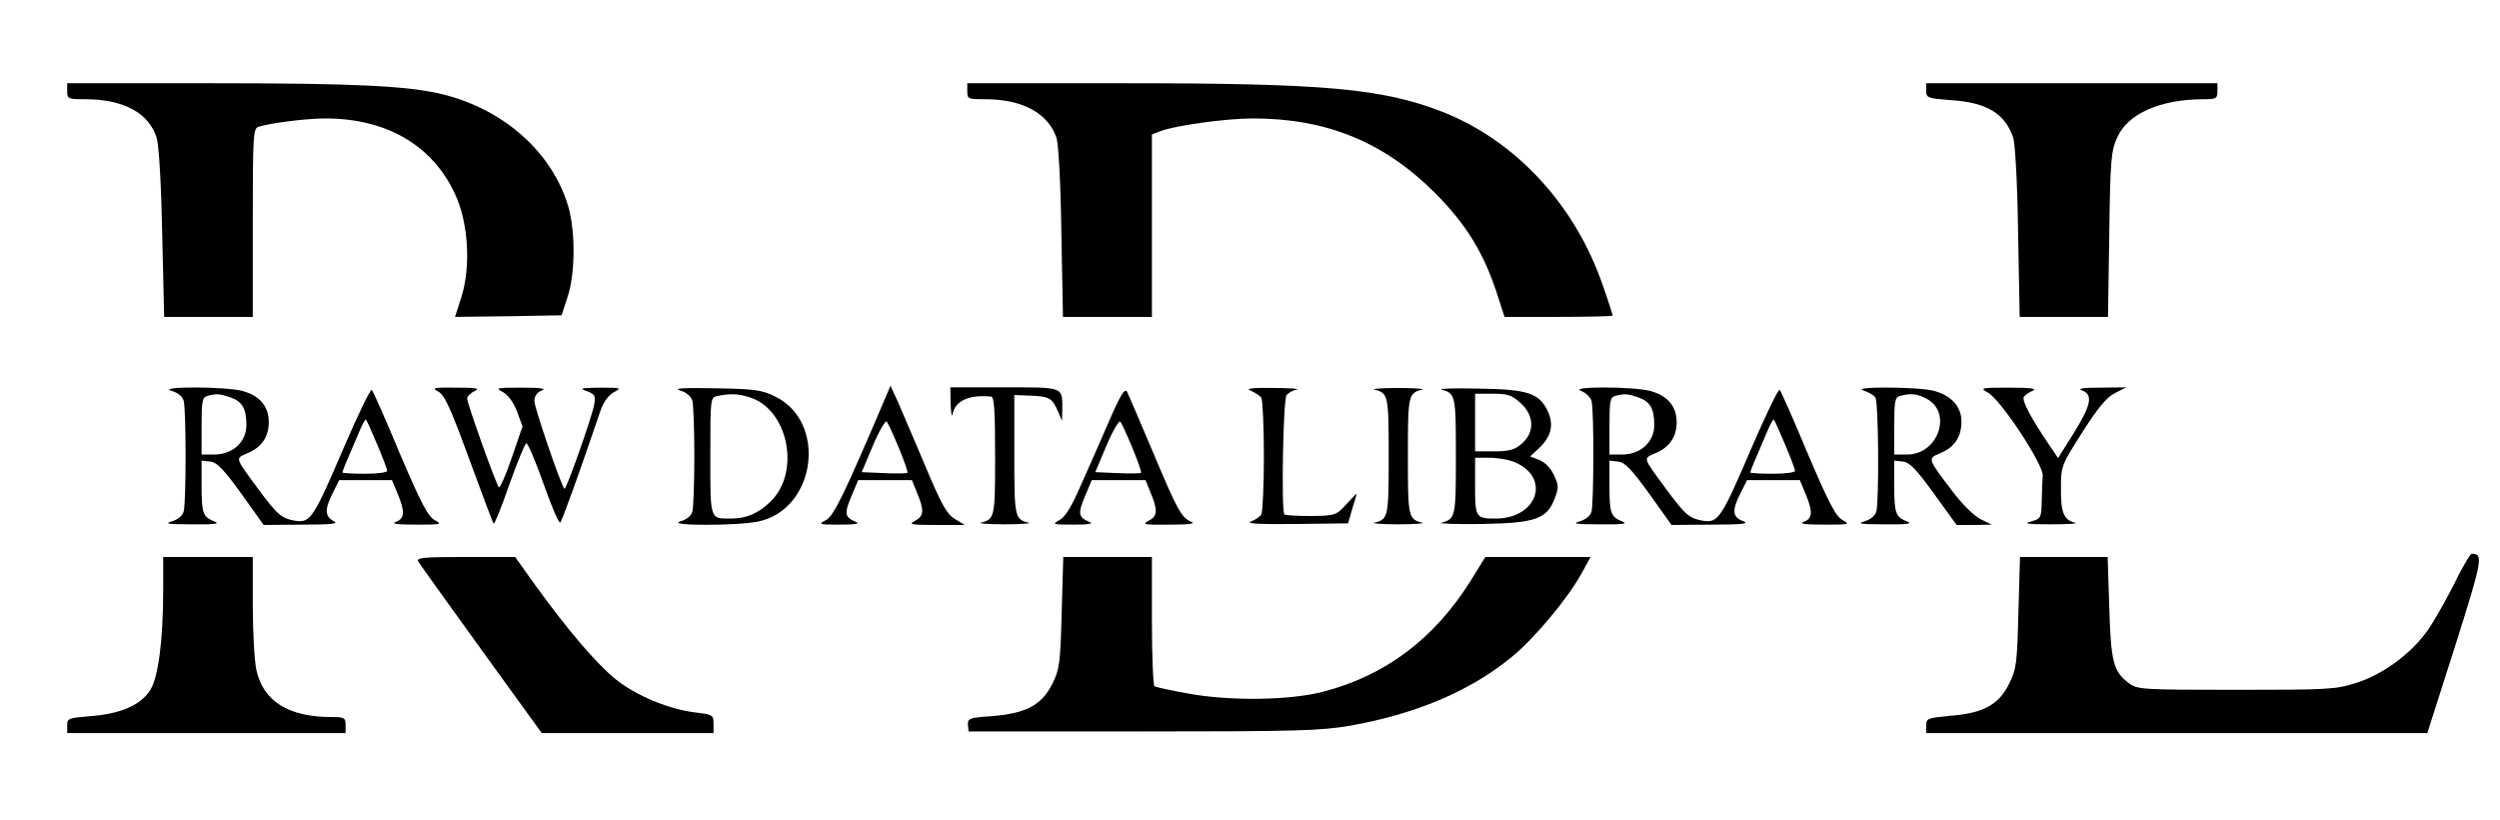
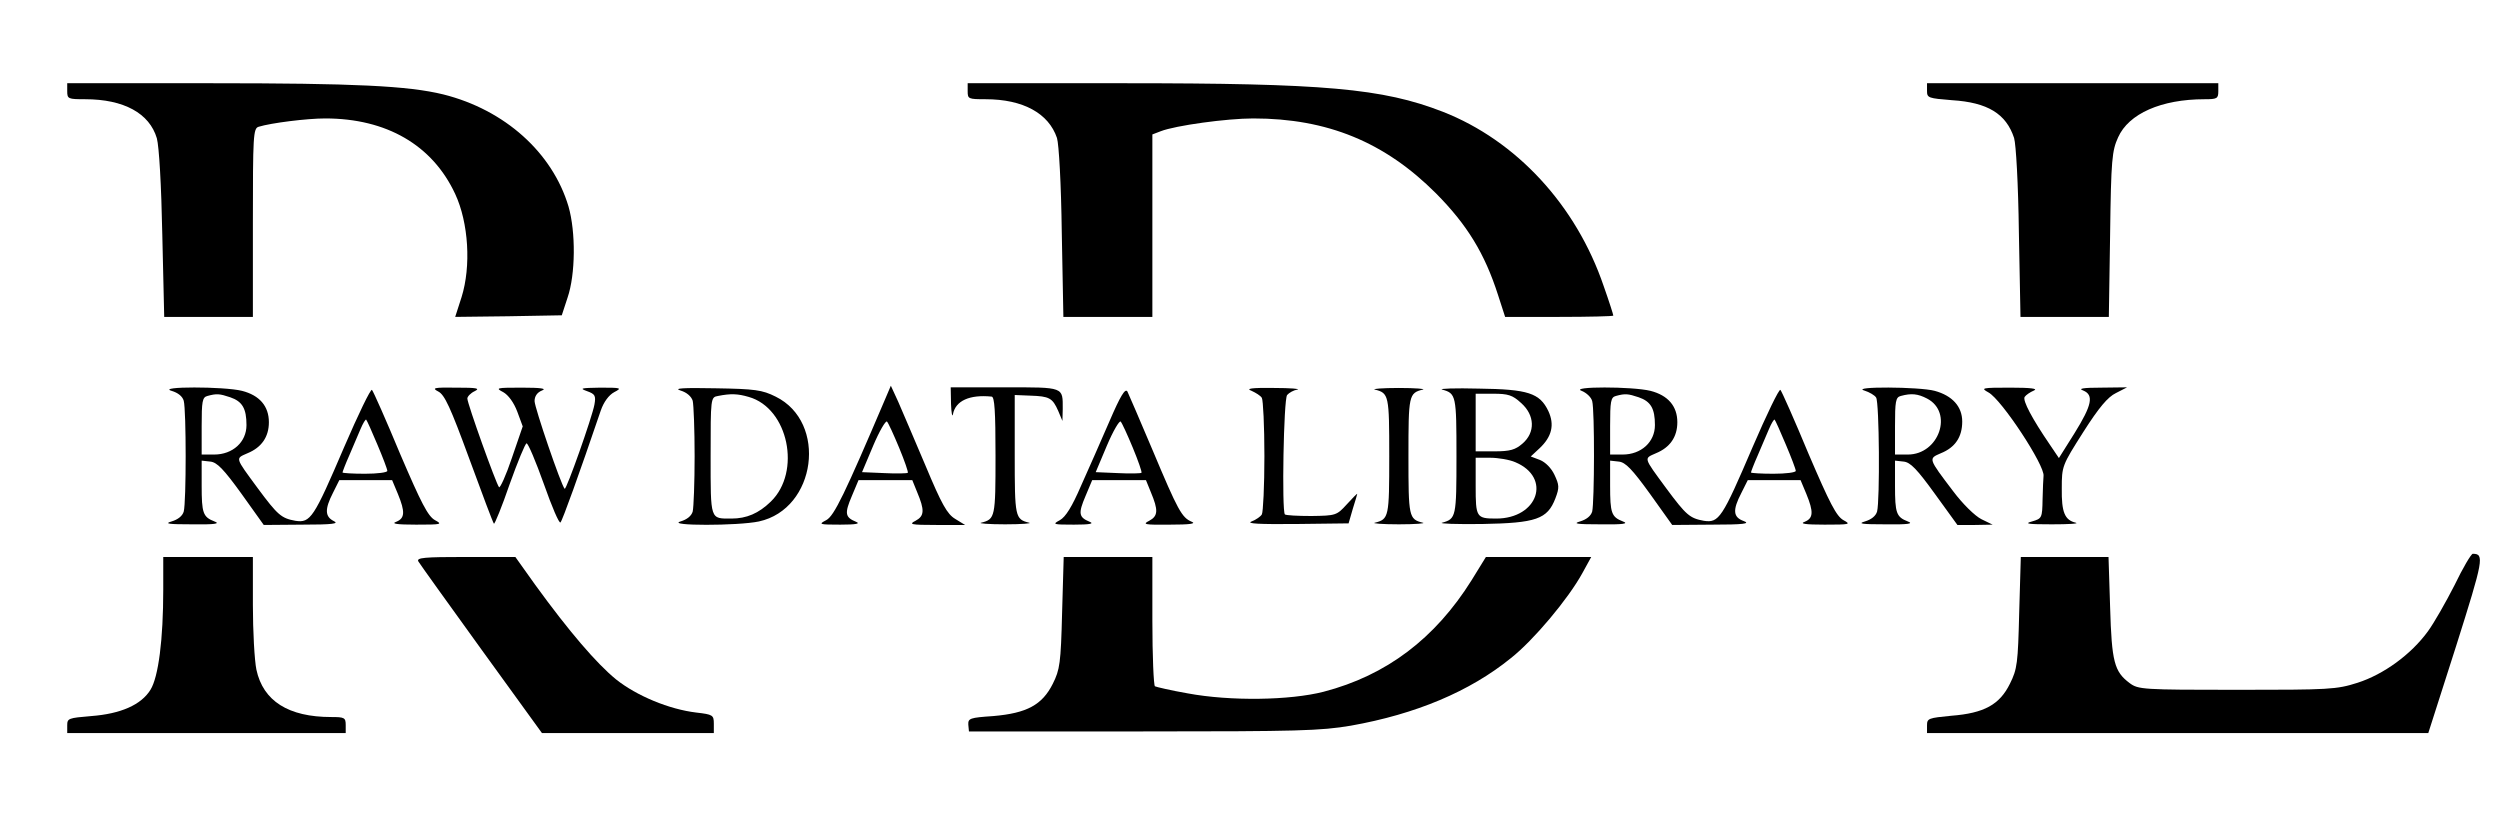
- <svg xmlns="http://www.w3.org/2000/svg" version="1.0" width="781pt" height="256pt" viewBox="0 0 781 256" preserveAspectRatio="xMidYMid meet">
+ <svg xmlns="http://www.w3.org/2000/svg" version="1.0" width="100%" height="100%" viewBox="0 0 781 256" preserveAspectRatio="xMidYMid meet">
+   <style>
+ /***************************************************
+  * Generated by SVG Artista on 6/3/2024, 2:02:15 PM
+  * MIT license (https://opensource.org/licenses/MIT)
+  * W. https://svgartista.net
+  **************************************************/
+ 
+ @keyframes animate-svg-fill-1 {
+   0% {
+     fill: transparent;
+   }
+ 
+   100% {
+     fill: rgb(0, 0, 0);
+   }
+ }
+ 
+ .svg-elem-1 {
+   animation: animate-svg-fill-1 0.7s ease-in 0.8s both;
+ }
+ 
+ @keyframes animate-svg-fill-2 {
+   0% {
+     fill: transparent;
+   }
+ 
+   100% {
+     fill: rgb(0, 0, 0);
+   }
+ }
+ 
+ .svg-elem-2 {
+   animation: animate-svg-fill-2 0.7s ease-in 0.9s both;
+ }
+ 
+ @keyframes animate-svg-fill-3 {
+   0% {
+     fill: transparent;
+   }
+ 
+   100% {
+     fill: rgb(0, 0, 0);
+   }
+ }
+ 
+ .svg-elem-3 {
+   animation: animate-svg-fill-3 0.7s ease-in 1s both;
+ }
+ 
+ @keyframes animate-svg-fill-4 {
+   0% {
+     fill: transparent;
+   }
+ 
+   100% {
+     fill: rgb(0, 0, 0);
+   }
+ }
+ 
+ .svg-elem-4 {
+   animation: animate-svg-fill-4 0.7s ease-in 1.1s both;
+ }
+ 
+ @keyframes animate-svg-fill-5 {
+   0% {
+     fill: transparent;
+   }
+ 
+   100% {
+     fill: rgb(0, 0, 0);
+   }
+ }
+ 
+ .svg-elem-5 {
+   animation: animate-svg-fill-5 0.7s ease-in 1.2s both;
+ }
+ 
+ @keyframes animate-svg-fill-6 {
+   0% {
+     fill: transparent;
+   }
+ 
+   100% {
+     fill: rgb(0, 0, 0);
+   }
+ }
+ 
+ .svg-elem-6 {
+   animation: animate-svg-fill-6 0.7s ease-in 1.3s both;
+ }
+ 
+ @keyframes animate-svg-fill-7 {
+   0% {
+     fill: transparent;
+   }
+ 
+   100% {
+     fill: rgb(0, 0, 0);
+   }
+ }
+ 
+ .svg-elem-7 {
+   animation: animate-svg-fill-7 0.7s ease-in 1.4s both;
+ }
+ 
+ @keyframes animate-svg-fill-8 {
+   0% {
+     fill: transparent;
+   }
+ 
+   100% {
+     fill: rgb(0, 0, 0);
+   }
+ }
+ 
+ .svg-elem-8 {
+   animation: animate-svg-fill-8 0.7s ease-in 1.5s both;
+ }
+ 
+ @keyframes animate-svg-fill-9 {
+   0% {
+     fill: transparent;
+   }
+ 
+   100% {
+     fill: rgb(0, 0, 0);
+   }
+ }
+ 
+ .svg-elem-9 {
+   animation: animate-svg-fill-9 0.7s ease-in 1.6s both;
+ }
+ 
+ @keyframes animate-svg-fill-10 {
+   0% {
+     fill: transparent;
+   }
+ 
+   100% {
+     fill: rgb(0, 0, 0);
+   }
+ }
+ 
+ .svg-elem-10 {
+   animation: animate-svg-fill-10 0.7s ease-in 1.7s both;
+ }
+ 
+ @keyframes animate-svg-fill-11 {
+   0% {
+     fill: transparent;
+   }
+ 
+   100% {
+     fill: rgb(0, 0, 0);
+   }
+ }
+ 
+ .svg-elem-11 {
+   animation: animate-svg-fill-11 0.7s ease-in 1.8s both;
+ }
+ 
+ @keyframes animate-svg-fill-12 {
+   0% {
+     fill: transparent;
+   }
+ 
+   100% {
+     fill: rgb(0, 0, 0);
+   }
+ }
+ 
+ .svg-elem-12 {
+   animation: animate-svg-fill-12 0.7s ease-in 1.9s both;
+ }
+ 
+ @keyframes animate-svg-fill-13 {
+   0% {
+     fill: transparent;
+   }
+ 
+   100% {
+     fill: rgb(0, 0, 0);
+   }
+ }
+ 
+ .svg-elem-13 {
+   animation: animate-svg-fill-13 0.7s ease-in 2s both;
+ }
+ 
+ @keyframes animate-svg-fill-14 {
+   0% {
+     fill: transparent;
+   }
+ 
+   100% {
+     fill: rgb(0, 0, 0);
+   }
+ }
+ 
+ .svg-elem-14 {
+   animation: animate-svg-fill-14 0.7s ease-in 2.1s both;
+ }
+ 
+ @keyframes animate-svg-fill-15 {
+   0% {
+     fill: transparent;
+   }
+ 
+   100% {
+     fill: rgb(0, 0, 0);
+   }
+ }
+ 
+ .svg-elem-15 {
+   animation: animate-svg-fill-15 0.7s ease-in 2.2s both;
+ }
+ 
+ @keyframes animate-svg-fill-16 {
+   0% {
+     fill: transparent;
+   }
+ 
+   100% {
+     fill: rgb(0, 0, 0);
+   }
+ }
+ 
+ .svg-elem-16 {
+   animation: animate-svg-fill-16 0.7s ease-in 2.3s both;
+ }
+ 
+ @keyframes animate-svg-fill-17 {
+   0% {
+     fill: transparent;
+   }
+ 
+   100% {
+     fill: rgb(0, 0, 0);
+   }
+ }
+ 
+ .svg-elem-17 {
+   animation: animate-svg-fill-17 0.7s ease-in 2.4s both;
+ }
+ 
+ @keyframes animate-svg-fill-18 {
+   0% {
+     fill: transparent;
+   }
+ 
+   100% {
+     fill: rgb(0, 0, 0);
+   }
+ }
+ 
+ .svg-elem-18 {
+   animation: animate-svg-fill-18 0.7s ease-in 2.5s both;
+ }
+ 
+ @keyframes animate-svg-fill-19 {
+   0% {
+     fill: transparent;
+   }
+ 
+   100% {
+     fill: rgb(0, 0, 0);
+   }
+ }
+ 
+ .svg-elem-19 {
+   animation: animate-svg-fill-19 0.7s ease-in 2.6s both;
+ }
+ 
+ </style>
  <g transform="translate(0,256) scale(0.1,-0.1)" fill="#000000" stroke="none">
-     <path d="M210 2275 c0 -24 3 -25 56 -25 121 0 201 -44 224 -122 7 -26 14 -146 17 -300 l6 -258 138 0 139 0 0 294 c0 272 1 295 18 300 39 12 151 26 208 26 191 0 335 -83 406 -236 42 -90 50 -226 20 -322 l-20 -62 166 2 167 3 18 55 c25 73 26 205 3 285 -50 168 -199 302 -391 350 -110 27 -277 35 -727 35 l-448 0 0 -25z" />
-     <path d="M3023 2275 c0 -24 2 -25 56 -25 117 0 197 -44 223 -121 6 -20 13 -141 15 -296 l5 -263 139 0 139 0 0 285 0 285 26 10 c46 18 207 40 289 40 232 0 411 -74 571 -234 97 -98 152 -187 194 -318 l22 -68 169 0 c93 0 169 2 169 4 0 3 -13 44 -30 92 -86 253 -273 455 -503 545 -188 73 -369 89 -998 89 l-486 0 0 -25z" />
-     <path d="M6020 2276 c0 -22 4 -23 78 -29 111 -7 169 -42 194 -118 6 -20 13 -142 15 -296 l5 -263 138 0 138 0 4 258 c3 235 6 261 25 303 33 74 135 119 270 119 39 0 43 2 43 25 l0 25 -455 0 -455 0 0 -24z" />
-     <path d="M536 1339 c20 -6 34 -17 38 -31 8 -30 8 -316 0 -346 -4 -14 -18 -25 -38 -31 -24 -7 -10 -9 64 -9 72 -1 89 2 70 9 -36 14 -40 26 -40 112 l0 78 27 -3 c21 -2 42 -24 97 -100 l70 -98 120 1 c95 0 116 3 99 11 -28 14 -29 37 -3 88 l20 40 83 0 82 0 18 -43 c23 -56 22 -76 -5 -87 -17 -6 1 -9 62 -9 80 0 83 1 59 14 -22 12 -43 53 -109 207 -44 106 -84 196 -88 200 -4 4 -43 -77 -87 -179 -95 -222 -105 -237 -152 -230 -44 8 -55 17 -118 102 -72 98 -70 92 -32 109 44 18 67 51 67 97 0 50 -29 84 -84 98 -56 14 -268 14 -220 0z m183 -20 c38 -13 51 -35 51 -87 0 -53 -43 -92 -101 -92 l-39 0 0 89 c0 77 2 90 18 94 29 8 38 7 71 -4z m460 -148 c17 -40 31 -77 31 -82 0 -5 -31 -9 -70 -9 -38 0 -70 2 -70 4 0 2 9 26 21 53 11 26 27 63 35 82 8 19 16 32 18 30 2 -2 18 -37 35 -78z" />
-     <path d="M1369 1337 c20 -10 38 -49 97 -210 40 -109 74 -200 77 -203 2 -3 25 53 49 123 25 70 49 128 53 128 5 0 29 -57 54 -127 25 -71 48 -125 52 -120 6 6 58 150 126 350 9 26 25 48 42 57 25 13 22 14 -44 14 -60 -1 -66 -2 -41 -11 25 -9 28 -14 23 -42 -7 -39 -88 -268 -93 -263 -11 11 -94 254 -94 274 0 15 8 27 23 33 16 6 -2 9 -63 9 -80 0 -83 -1 -58 -14 16 -9 33 -32 44 -61 l17 -46 -34 -99 c-18 -54 -37 -95 -40 -91 -9 10 -99 261 -99 277 0 6 10 17 23 23 18 9 7 11 -58 11 -70 1 -77 -1 -56 -12z" />
-     <path d="M2126 1340 c20 -6 34 -19 38 -32 3 -13 6 -90 6 -173 0 -82 -3 -160 -6 -173 -4 -14 -18 -25 -38 -31 -47 -14 180 -14 245 0 179 39 215 310 52 390 -42 21 -65 24 -188 26 -102 2 -132 0 -109 -7z m213 -20 c124 -35 165 -234 69 -327 -38 -37 -76 -53 -123 -53 -67 0 -65 -7 -65 195 0 182 0 184 23 188 40 8 62 7 96 -3z" />
-     <path d="M2766 1315 c-127 -298 -160 -367 -185 -380 -25 -13 -22 -14 44 -14 50 0 64 3 49 9 -34 14 -36 26 -13 80 l21 50 84 0 84 0 15 -37 c24 -57 23 -75 -5 -90 -22 -11 -15 -13 65 -13 l90 0 -31 19 c-25 15 -42 45 -93 167 -35 82 -73 172 -85 199 l-23 50 -17 -40z m43 -154 c17 -41 29 -76 27 -78 -2 -2 -35 -3 -73 -1 l-70 3 35 83 c19 45 39 79 43 75 4 -4 21 -41 38 -82z" />
-     <path d="M2971 1298 c1 -29 4 -43 6 -32 8 42 52 62 121 55 9 -1 12 -45 12 -185 0 -192 -1 -198 -45 -209 -11 -2 23 -5 75 -5 52 0 86 3 75 5 -44 11 -45 17 -45 212 l0 187 49 -2 c59 -2 69 -7 87 -48 l13 -31 1 37 c0 70 6 68 -181 68 l-169 0 1 -52z" />
-     <path d="M3466 1244 c-26 -60 -66 -151 -89 -202 -28 -65 -48 -97 -66 -107 -24 -13 -22 -14 44 -14 50 0 64 3 49 9 -34 14 -36 26 -13 80 l21 50 84 0 84 0 15 -37 c24 -57 23 -75 -5 -90 -22 -11 -15 -13 65 -12 62 0 83 3 68 9 -31 13 -43 35 -122 223 -39 93 -75 175 -79 184 -7 11 -22 -14 -56 -93z m73 -83 c17 -41 29 -76 27 -78 -2 -2 -35 -3 -73 -1 l-70 3 35 83 c19 45 39 79 43 75 4 -4 21 -41 38 -82z" />
-     <path d="M3910 1339 c13 -6 28 -15 32 -22 4 -7 8 -88 8 -182 0 -93 -4 -175 -8 -182 -4 -7 -19 -17 -32 -22 -18 -7 22 -9 139 -8 l164 2 13 45 c8 25 14 46 14 47 0 2 -15 -13 -33 -33 -31 -34 -34 -35 -110 -36 -43 0 -80 2 -83 5 -10 10 -4 360 7 373 6 7 20 15 32 17 12 2 -21 5 -73 5 -72 1 -89 -2 -70 -9z" />
-     <path d="M4295 1343 c44 -11 45 -18 45 -208 0 -190 -1 -197 -45 -208 -11 -2 23 -5 75 -5 52 0 86 3 75 5 -44 11 -45 18 -45 208 0 190 1 197 45 208 11 2 -23 5 -75 5 -52 0 -86 -3 -75 -5z" />
-     <path d="M4505 1343 c44 -12 45 -18 45 -208 0 -190 -1 -196 -45 -208 -11 -3 45 -5 125 -4 169 3 204 15 229 80 13 34 12 42 -3 74 -10 21 -28 39 -45 46 l-29 11 28 26 c38 36 47 73 27 116 -27 56 -63 68 -217 70 -74 2 -126 0 -115 -3z m247 -42 c43 -38 45 -92 4 -127 -22 -19 -38 -24 -87 -24 l-59 0 0 90 0 90 55 0 c46 0 60 -4 87 -29z m-18 -185 c114 -48 71 -176 -60 -176 -62 0 -64 4 -64 101 l0 89 45 0 c25 0 61 -6 79 -14z" />
-     <path d="M4941 1339 c15 -6 30 -20 33 -32 8 -29 7 -315 0 -345 -4 -14 -18 -25 -38 -31 -24 -7 -10 -9 64 -9 72 -1 89 2 70 9 -36 14 -40 26 -40 112 l0 78 27 -3 c21 -2 42 -24 97 -100 l70 -98 125 1 c97 0 120 3 99 11 -34 12 -36 34 -8 88 l20 40 83 0 82 0 18 -43 c23 -56 22 -76 -5 -87 -17 -6 1 -9 62 -9 80 0 83 1 59 14 -22 12 -43 53 -109 207 -44 106 -84 196 -88 200 -4 4 -43 -77 -87 -179 -95 -222 -105 -237 -152 -230 -44 8 -55 17 -118 102 -72 98 -70 92 -32 109 44 18 67 51 67 97 0 50 -29 84 -84 98 -57 14 -254 14 -215 0z m178 -20 c38 -13 51 -35 51 -87 0 -53 -43 -92 -101 -92 l-39 0 0 89 c0 77 2 90 18 94 29 8 38 7 71 -4z m460 -148 c17 -40 31 -77 31 -82 0 -5 -31 -9 -70 -9 -38 0 -70 2 -70 4 0 2 9 26 21 53 11 26 27 63 35 82 8 19 16 32 18 30 2 -2 18 -37 35 -78z" />
-     <path d="M5824 1340 c16 -5 33 -15 37 -22 10 -15 12 -322 3 -356 -4 -14 -18 -25 -38 -31 -24 -7 -10 -9 64 -9 72 -1 89 2 70 9 -36 14 -40 26 -40 112 l0 78 27 -3 c21 -2 42 -24 97 -100 l71 -98 55 0 55 1 -35 17 c-20 10 -58 47 -88 87 -79 104 -78 102 -39 119 45 18 67 51 67 99 0 47 -31 81 -86 96 -48 13 -264 14 -220 1z m196 -25 c83 -43 38 -175 -60 -175 l-40 0 0 89 c0 77 2 90 18 94 33 9 53 7 82 -8z" />
-     <path d="M6212 1334 c41 -22 177 -229 172 -261 -1 -7 -2 -40 -3 -73 -1 -58 -2 -60 -33 -69 -26 -7 -13 -9 62 -9 52 0 86 2 75 5 -35 8 -45 33 -44 107 0 70 1 72 67 176 49 77 77 110 102 122 l35 18 -80 -1 c-58 0 -74 -3 -57 -9 34 -14 27 -46 -27 -133 l-49 -78 -29 43 c-54 79 -85 137 -78 148 4 6 17 15 29 20 14 6 -10 9 -74 9 -90 0 -93 -1 -68 -15z" />
-     <path d="M7668 732 c-27 -53 -64 -118 -83 -144 -53 -73 -139 -135 -220 -161 -66 -21 -87 -22 -377 -22 -295 0 -308 1 -335 21 -48 36 -56 66 -61 237 l-5 157 -137 0 -137 0 -5 -173 c-4 -159 -6 -177 -29 -223 -32 -65 -80 -92 -183 -100 -71 -7 -76 -8 -76 -30 l0 -24 783 0 783 0 87 272 c85 269 89 288 52 288 -5 0 -31 -44 -57 -98z" />
-     <path d="M510 718 c0 -156 -15 -273 -40 -313 -29 -47 -93 -75 -185 -82 -71 -6 -75 -7 -75 -29 l0 -24 435 0 435 0 0 25 c0 23 -4 25 -45 25 -134 0 -213 50 -234 148 -6 29 -11 120 -11 202 l0 150 -140 0 -140 0 0 -102z" />
-     <path d="M1307 806 c4 -7 93 -131 197 -275 l189 -261 269 0 268 0 0 29 c0 27 -3 29 -55 35 -84 10 -186 52 -251 104 -61 50 -146 149 -252 295 l-62 87 -156 0 c-128 0 -154 -2 -147 -14z" />
-     <path d="M3318 646 c-4 -158 -7 -178 -29 -222 -33 -66 -81 -92 -186 -101 -73 -5 -79 -7 -78 -27 l2 -21 544 0 c484 0 555 2 649 18 203 36 372 107 500 211 71 56 179 185 223 265 l28 51 -164 0 -165 0 -45 -73 c-114 -182 -266 -297 -462 -348 -105 -27 -291 -30 -425 -5 -52 9 -98 20 -102 22 -4 3 -8 95 -8 205 l0 199 -139 0 -138 0 -5 -174z" />
+     <path d="M210 2275 c0 -24 3 -25 56 -25 121 0 201 -44 224 -122 7 -26 14 -146 17 -300 l6 -258 138 0 139 0 0 294 c0 272 1 295 18 300 39 12 151 26 208 26 191 0 335 -83 406 -236 42 -90 50 -226 20 -322 l-20 -62 166 2 167 3 18 55 c25 73 26 205 3 285 -50 168 -199 302 -391 350 -110 27 -277 35 -727 35 l-448 0 0 -25z" class="svg-elem-1" />
+     <path d="M3023 2275 c0 -24 2 -25 56 -25 117 0 197 -44 223 -121 6 -20 13 -141 15 -296 l5 -263 139 0 139 0 0 285 0 285 26 10 c46 18 207 40 289 40 232 0 411 -74 571 -234 97 -98 152 -187 194 -318 l22 -68 169 0 c93 0 169 2 169 4 0 3 -13 44 -30 92 -86 253 -273 455 -503 545 -188 73 -369 89 -998 89 l-486 0 0 -25z" class="svg-elem-2" />
+     <path d="M6020 2276 c0 -22 4 -23 78 -29 111 -7 169 -42 194 -118 6 -20 13 -142 15 -296 l5 -263 138 0 138 0 4 258 c3 235 6 261 25 303 33 74 135 119 270 119 39 0 43 2 43 25 l0 25 -455 0 -455 0 0 -24z" class="svg-elem-3" />
+     <path d="M536 1339 c20 -6 34 -17 38 -31 8 -30 8 -316 0 -346 -4 -14 -18 -25 -38 -31 -24 -7 -10 -9 64 -9 72 -1 89 2 70 9 -36 14 -40 26 -40 112 l0 78 27 -3 c21 -2 42 -24 97 -100 l70 -98 120 1 c95 0 116 3 99 11 -28 14 -29 37 -3 88 l20 40 83 0 82 0 18 -43 c23 -56 22 -76 -5 -87 -17 -6 1 -9 62 -9 80 0 83 1 59 14 -22 12 -43 53 -109 207 -44 106 -84 196 -88 200 -4 4 -43 -77 -87 -179 -95 -222 -105 -237 -152 -230 -44 8 -55 17 -118 102 -72 98 -70 92 -32 109 44 18 67 51 67 97 0 50 -29 84 -84 98 -56 14 -268 14 -220 0z m183 -20 c38 -13 51 -35 51 -87 0 -53 -43 -92 -101 -92 l-39 0 0 89 c0 77 2 90 18 94 29 8 38 7 71 -4z m460 -148 c17 -40 31 -77 31 -82 0 -5 -31 -9 -70 -9 -38 0 -70 2 -70 4 0 2 9 26 21 53 11 26 27 63 35 82 8 19 16 32 18 30 2 -2 18 -37 35 -78z" class="svg-elem-4" />
+     <path d="M1369 1337 c20 -10 38 -49 97 -210 40 -109 74 -200 77 -203 2 -3 25 53 49 123 25 70 49 128 53 128 5 0 29 -57 54 -127 25 -71 48 -125 52 -120 6 6 58 150 126 350 9 26 25 48 42 57 25 13 22 14 -44 14 -60 -1 -66 -2 -41 -11 25 -9 28 -14 23 -42 -7 -39 -88 -268 -93 -263 -11 11 -94 254 -94 274 0 15 8 27 23 33 16 6 -2 9 -63 9 -80 0 -83 -1 -58 -14 16 -9 33 -32 44 -61 l17 -46 -34 -99 c-18 -54 -37 -95 -40 -91 -9 10 -99 261 -99 277 0 6 10 17 23 23 18 9 7 11 -58 11 -70 1 -77 -1 -56 -12z" class="svg-elem-5" />
+     <path d="M2126 1340 c20 -6 34 -19 38 -32 3 -13 6 -90 6 -173 0 -82 -3 -160 -6 -173 -4 -14 -18 -25 -38 -31 -47 -14 180 -14 245 0 179 39 215 310 52 390 -42 21 -65 24 -188 26 -102 2 -132 0 -109 -7z m213 -20 c124 -35 165 -234 69 -327 -38 -37 -76 -53 -123 -53 -67 0 -65 -7 -65 195 0 182 0 184 23 188 40 8 62 7 96 -3z" class="svg-elem-6" />
+     <path d="M2766 1315 c-127 -298 -160 -367 -185 -380 -25 -13 -22 -14 44 -14 50 0 64 3 49 9 -34 14 -36 26 -13 80 l21 50 84 0 84 0 15 -37 c24 -57 23 -75 -5 -90 -22 -11 -15 -13 65 -13 l90 0 -31 19 c-25 15 -42 45 -93 167 -35 82 -73 172 -85 199 l-23 50 -17 -40z m43 -154 c17 -41 29 -76 27 -78 -2 -2 -35 -3 -73 -1 l-70 3 35 83 c19 45 39 79 43 75 4 -4 21 -41 38 -82z" class="svg-elem-7" />
+     <path d="M2971 1298 c1 -29 4 -43 6 -32 8 42 52 62 121 55 9 -1 12 -45 12 -185 0 -192 -1 -198 -45 -209 -11 -2 23 -5 75 -5 52 0 86 3 75 5 -44 11 -45 17 -45 212 l0 187 49 -2 c59 -2 69 -7 87 -48 l13 -31 1 37 c0 70 6 68 -181 68 l-169 0 1 -52z" class="svg-elem-8" />
+     <path d="M3466 1244 c-26 -60 -66 -151 -89 -202 -28 -65 -48 -97 -66 -107 -24 -13 -22 -14 44 -14 50 0 64 3 49 9 -34 14 -36 26 -13 80 l21 50 84 0 84 0 15 -37 c24 -57 23 -75 -5 -90 -22 -11 -15 -13 65 -12 62 0 83 3 68 9 -31 13 -43 35 -122 223 -39 93 -75 175 -79 184 -7 11 -22 -14 -56 -93z m73 -83 c17 -41 29 -76 27 -78 -2 -2 -35 -3 -73 -1 l-70 3 35 83 c19 45 39 79 43 75 4 -4 21 -41 38 -82z" class="svg-elem-9" />
+     <path d="M3910 1339 c13 -6 28 -15 32 -22 4 -7 8 -88 8 -182 0 -93 -4 -175 -8 -182 -4 -7 -19 -17 -32 -22 -18 -7 22 -9 139 -8 l164 2 13 45 c8 25 14 46 14 47 0 2 -15 -13 -33 -33 -31 -34 -34 -35 -110 -36 -43 0 -80 2 -83 5 -10 10 -4 360 7 373 6 7 20 15 32 17 12 2 -21 5 -73 5 -72 1 -89 -2 -70 -9z" class="svg-elem-10" />
+     <path d="M4295 1343 c44 -11 45 -18 45 -208 0 -190 -1 -197 -45 -208 -11 -2 23 -5 75 -5 52 0 86 3 75 5 -44 11 -45 18 -45 208 0 190 1 197 45 208 11 2 -23 5 -75 5 -52 0 -86 -3 -75 -5z" class="svg-elem-11" />
+     <path d="M4505 1343 c44 -12 45 -18 45 -208 0 -190 -1 -196 -45 -208 -11 -3 45 -5 125 -4 169 3 204 15 229 80 13 34 12 42 -3 74 -10 21 -28 39 -45 46 l-29 11 28 26 c38 36 47 73 27 116 -27 56 -63 68 -217 70 -74 2 -126 0 -115 -3z m247 -42 c43 -38 45 -92 4 -127 -22 -19 -38 -24 -87 -24 l-59 0 0 90 0 90 55 0 c46 0 60 -4 87 -29z m-18 -185 c114 -48 71 -176 -60 -176 -62 0 -64 4 -64 101 l0 89 45 0 c25 0 61 -6 79 -14z" class="svg-elem-12" />
+     <path d="M4941 1339 c15 -6 30 -20 33 -32 8 -29 7 -315 0 -345 -4 -14 -18 -25 -38 -31 -24 -7 -10 -9 64 -9 72 -1 89 2 70 9 -36 14 -40 26 -40 112 l0 78 27 -3 c21 -2 42 -24 97 -100 l70 -98 125 1 c97 0 120 3 99 11 -34 12 -36 34 -8 88 l20 40 83 0 82 0 18 -43 c23 -56 22 -76 -5 -87 -17 -6 1 -9 62 -9 80 0 83 1 59 14 -22 12 -43 53 -109 207 -44 106 -84 196 -88 200 -4 4 -43 -77 -87 -179 -95 -222 -105 -237 -152 -230 -44 8 -55 17 -118 102 -72 98 -70 92 -32 109 44 18 67 51 67 97 0 50 -29 84 -84 98 -57 14 -254 14 -215 0z m178 -20 c38 -13 51 -35 51 -87 0 -53 -43 -92 -101 -92 l-39 0 0 89 c0 77 2 90 18 94 29 8 38 7 71 -4z m460 -148 c17 -40 31 -77 31 -82 0 -5 -31 -9 -70 -9 -38 0 -70 2 -70 4 0 2 9 26 21 53 11 26 27 63 35 82 8 19 16 32 18 30 2 -2 18 -37 35 -78z" class="svg-elem-13" />
+     <path d="M5824 1340 c16 -5 33 -15 37 -22 10 -15 12 -322 3 -356 -4 -14 -18 -25 -38 -31 -24 -7 -10 -9 64 -9 72 -1 89 2 70 9 -36 14 -40 26 -40 112 l0 78 27 -3 c21 -2 42 -24 97 -100 l71 -98 55 0 55 1 -35 17 c-20 10 -58 47 -88 87 -79 104 -78 102 -39 119 45 18 67 51 67 99 0 47 -31 81 -86 96 -48 13 -264 14 -220 1z m196 -25 c83 -43 38 -175 -60 -175 l-40 0 0 89 c0 77 2 90 18 94 33 9 53 7 82 -8z" class="svg-elem-14" />
+     <path d="M6212 1334 c41 -22 177 -229 172 -261 -1 -7 -2 -40 -3 -73 -1 -58 -2 -60 -33 -69 -26 -7 -13 -9 62 -9 52 0 86 2 75 5 -35 8 -45 33 -44 107 0 70 1 72 67 176 49 77 77 110 102 122 l35 18 -80 -1 c-58 0 -74 -3 -57 -9 34 -14 27 -46 -27 -133 l-49 -78 -29 43 c-54 79 -85 137 -78 148 4 6 17 15 29 20 14 6 -10 9 -74 9 -90 0 -93 -1 -68 -15z" class="svg-elem-15" />
+     <path d="M7668 732 c-27 -53 -64 -118 -83 -144 -53 -73 -139 -135 -220 -161 -66 -21 -87 -22 -377 -22 -295 0 -308 1 -335 21 -48 36 -56 66 -61 237 l-5 157 -137 0 -137 0 -5 -173 c-4 -159 -6 -177 -29 -223 -32 -65 -80 -92 -183 -100 -71 -7 -76 -8 -76 -30 l0 -24 783 0 783 0 87 272 c85 269 89 288 52 288 -5 0 -31 -44 -57 -98z" class="svg-elem-16" />
+     <path d="M510 718 c0 -156 -15 -273 -40 -313 -29 -47 -93 -75 -185 -82 -71 -6 -75 -7 -75 -29 l0 -24 435 0 435 0 0 25 c0 23 -4 25 -45 25 -134 0 -213 50 -234 148 -6 29 -11 120 -11 202 l0 150 -140 0 -140 0 0 -102z" class="svg-elem-17" />
+     <path d="M1307 806 c4 -7 93 -131 197 -275 l189 -261 269 0 268 0 0 29 c0 27 -3 29 -55 35 -84 10 -186 52 -251 104 -61 50 -146 149 -252 295 l-62 87 -156 0 c-128 0 -154 -2 -147 -14z" class="svg-elem-18" />
+     <path d="M3318 646 c-4 -158 -7 -178 -29 -222 -33 -66 -81 -92 -186 -101 -73 -5 -79 -7 -78 -27 l2 -21 544 0 c484 0 555 2 649 18 203 36 372 107 500 211 71 56 179 185 223 265 l28 51 -164 0 -165 0 -45 -73 c-114 -182 -266 -297 -462 -348 -105 -27 -291 -30 -425 -5 -52 9 -98 20 -102 22 -4 3 -8 95 -8 205 l0 199 -139 0 -138 0 -5 -174z" class="svg-elem-19" />
  </g>
</svg>
